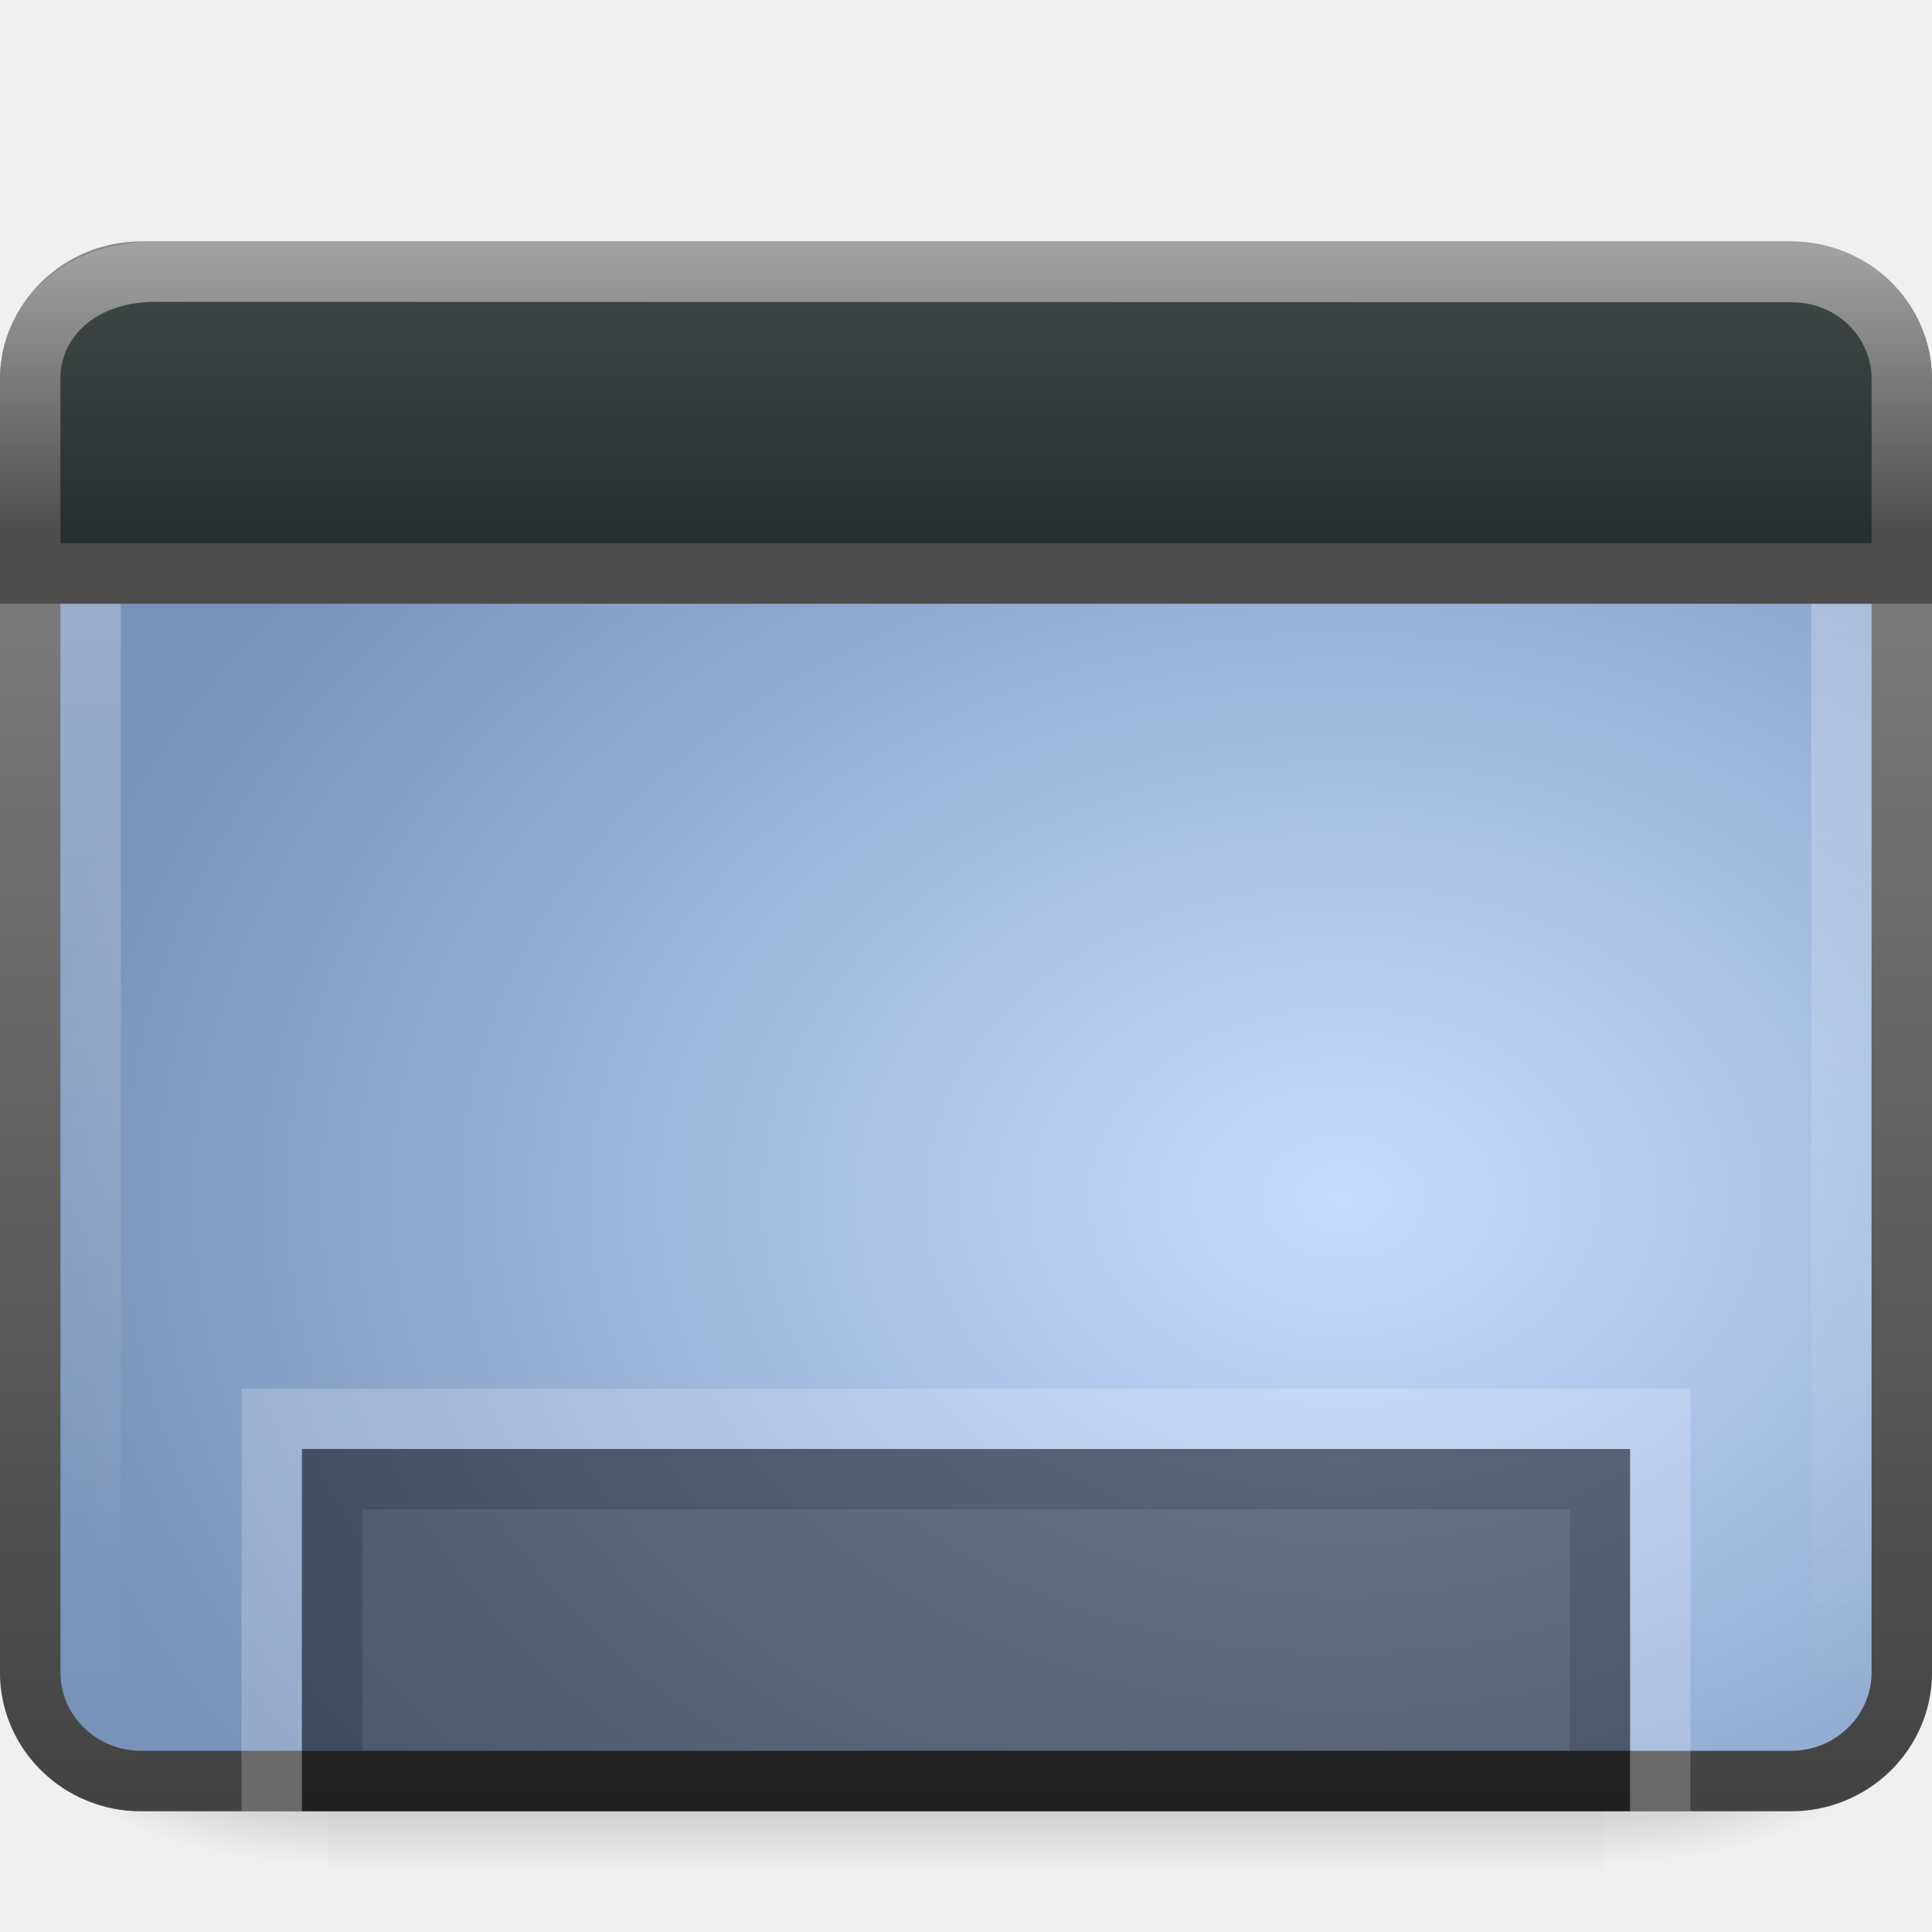
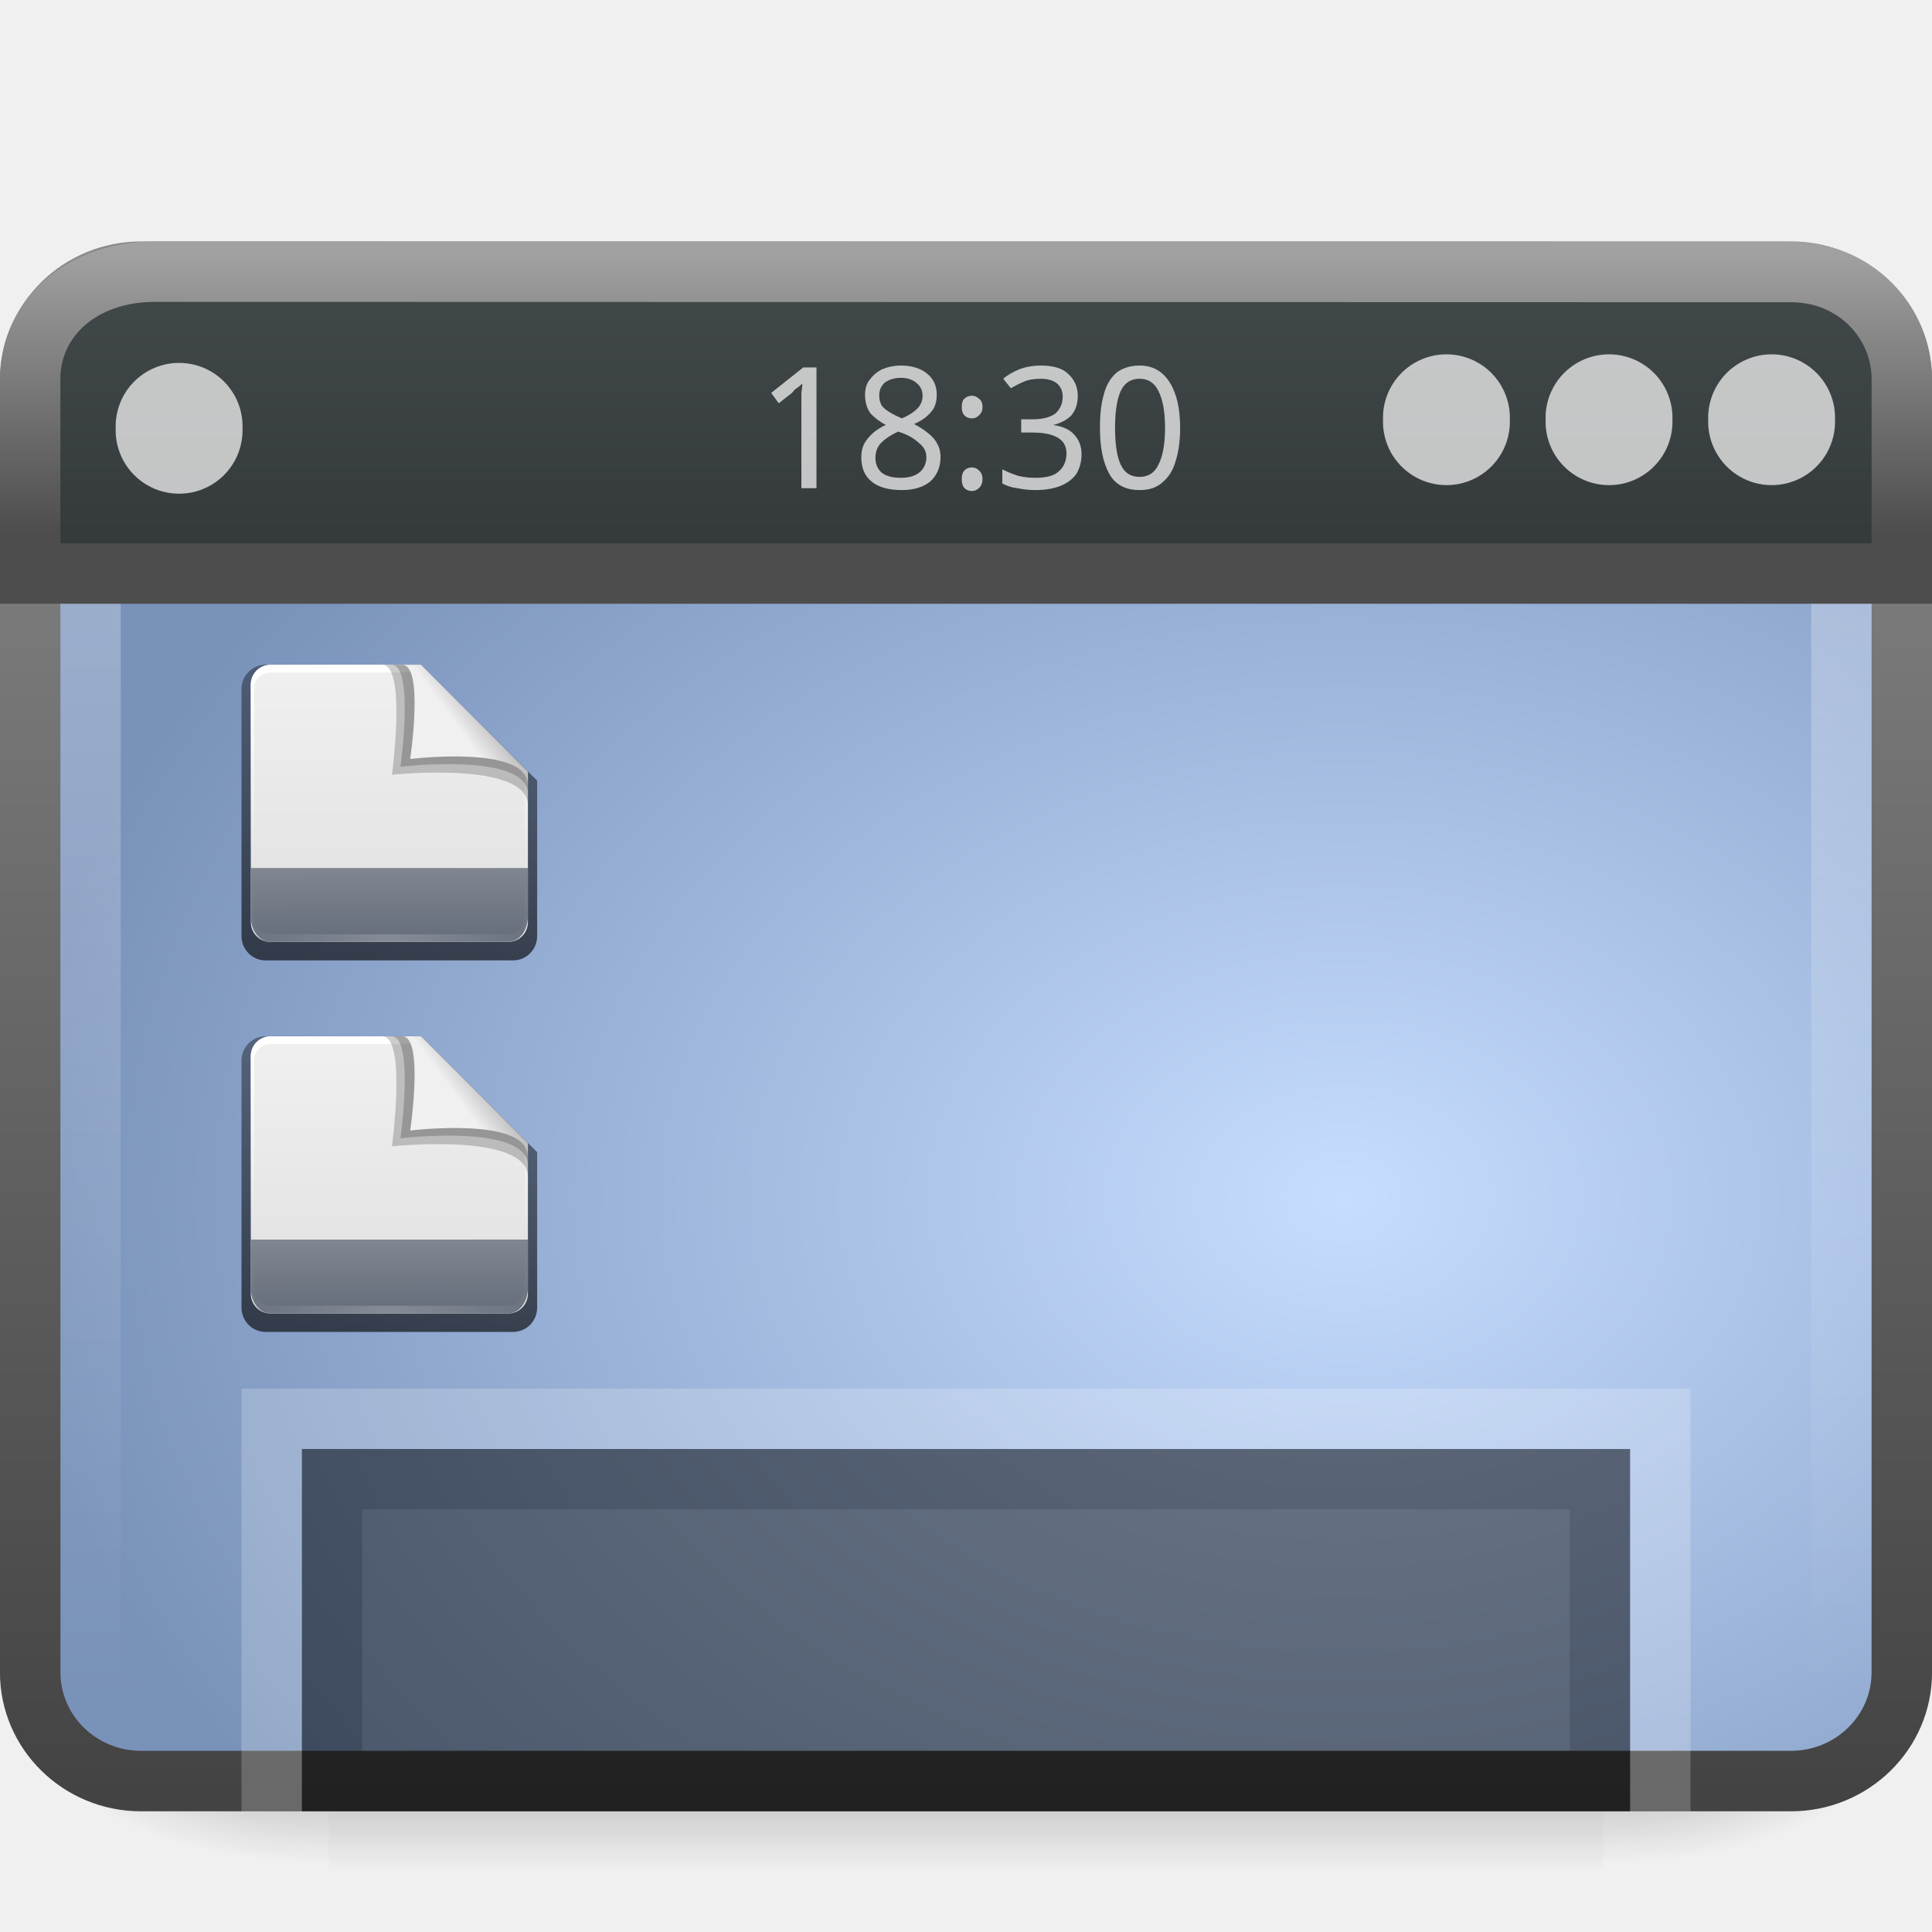
<svg xmlns="http://www.w3.org/2000/svg" xmlns:xlink="http://www.w3.org/1999/xlink" version="1.0" width="32" height="32" id="svg2639">
  <defs id="defs2641">
    <linearGradient id="linearGradient880">
-       <stop offset="0" style="stop-color:#424949;stop-opacity:1" id="stop876" />
-       <stop offset="1" style="stop-color:#292f2f;stop-opacity:1" id="stop878" />
+       <stop offset="0" style="stop-color:#434a4a;stop-opacity:1" id="stop876" />
+       <stop offset="1" style="stop-color:#353b3d;stop-opacity:1" id="stop878" />
    </linearGradient>
    <radialGradient cx="605.714" cy="486.648" r="117.143" fx="605.714" fy="486.648" id="radialGradient3932" xlink:href="#linearGradient5060" gradientUnits="userSpaceOnUse" gradientTransform="matrix(-2.774389,0,0,1.969706,112.7623,-872.8854)" />
    <linearGradient id="linearGradient5060">
      <stop id="stop5062" style="stop-color:#000000;stop-opacity:1" offset="0" />
      <stop id="stop5064" style="stop-color:#000000;stop-opacity:0" offset="1" />
    </linearGradient>
    <radialGradient cx="605.714" cy="486.648" r="117.143" fx="605.714" fy="486.648" id="radialGradient3407" xlink:href="#linearGradient5060" gradientUnits="userSpaceOnUse" gradientTransform="matrix(2.774389,0,0,1.969706,-1891.633,-872.8854)" />
    <linearGradient id="linearGradient5048">
      <stop id="stop5050" style="stop-color:#000000;stop-opacity:0" offset="0" />
      <stop id="stop5056" style="stop-color:#000000;stop-opacity:1" offset="0.5" />
      <stop id="stop5052" style="stop-color:#000000;stop-opacity:0" offset="1" />
    </linearGradient>
    <linearGradient x1="302.857" y1="366.648" x2="302.857" y2="609.505" id="linearGradient3405" xlink:href="#linearGradient5048" gradientUnits="userSpaceOnUse" gradientTransform="matrix(2.774389,0,0,1.969706,-1892.179,-872.8854)" />
    <linearGradient id="linearGradient3332-412-419-652-471-761-410-156-661-505">
      <stop id="stop8032" style="stop-color:#434343;stop-opacity:1;" offset="0" />
      <stop id="stop8034" style="stop-color:#8a8a8a;stop-opacity:1;" offset="1" />
    </linearGradient>
    <linearGradient x1="10.014" y1="44.96" x2="10.014" y2="2.876" id="linearGradient2583" xlink:href="#linearGradient3332-412-419-652-471-761-410-156-661-505" gradientUnits="userSpaceOnUse" gradientTransform="matrix(0.6595732,0,0,0.6104475,0.1702567,2.341548)" />
    <linearGradient id="linearGradient2867-449-88-871-390-598-476-591-434-148-895-534-212-357-729">
      <stop id="stop8022" style="stop-color:#aacb7d;stop-opacity:1;" offset="0" />
      <stop id="stop8028" style="stop-color:#709937;stop-opacity:1;" offset="1" />
    </linearGradient>
    <radialGradient cx="26.617" cy="-2.064" r="23" fx="26.617" fy="-2.064" id="radialGradient2581" xlink:href="#linearGradient2867-449-88-871-390-598-476-591-434-148-895-534-212-357-729" gradientUnits="userSpaceOnUse" gradientTransform="matrix(-1.2529193e-8,-0.720032,0.9621739,0,24.24262,38.99878)" />
    <linearGradient id="linearGradient2238">
      <stop id="stop2240" style="stop-color:#ffffff;stop-opacity:1" offset="0" />
      <stop id="stop2242" style="stop-color:#ffffff;stop-opacity:0" offset="1" />
    </linearGradient>
    <linearGradient x1="12.579" y1="-7.807" x2="12.579" y2="41.827" id="linearGradient2602" xlink:href="#linearGradient2238" gradientUnits="userSpaceOnUse" gradientTransform="matrix(0.6438835,0,0,0.5892091,0.546013,3.451715)" />
    <linearGradient id="linearGradient8265-821-176-38-919-66-249">
      <stop id="stop2687" style="stop-color:#ffffff;stop-opacity:1" offset="0" />
      <stop id="stop2689" style="stop-color:#ffffff;stop-opacity:0" offset="1" />
    </linearGradient>
    <linearGradient x1="16.626" y1="15.298" x2="20.055" y2="24.628" id="linearGradient2599" xlink:href="#linearGradient8265-821-176-38-919-66-249" gradientUnits="userSpaceOnUse" gradientTransform="matrix(0.6530613,0,0,0.6967198,0.3265308,0.8414533)" />
    <linearGradient id="linearGradient3282">
      <stop id="stop3284" style="stop-color:#000000;stop-opacity:1" offset="0" />
      <stop id="stop3286" style="stop-color:#000000;stop-opacity:0" offset="1" />
    </linearGradient>
    <linearGradient x1="24.683" y1="9.242" x2="24.683" y2="13.523" id="linearGradient2575" xlink:href="#linearGradient3282" gradientUnits="userSpaceOnUse" gradientTransform="matrix(0.6520304,0,0,0.2340042,0.3557106,6.83741)" />
    <linearGradient id="linearGradient3958">
      <stop id="stop3960" style="stop-color:#a1a1a1;stop-opacity:1" offset="0" />
      <stop id="stop3962" style="stop-color:#4d4d4d;stop-opacity:1" offset="1" />
    </linearGradient>
    <linearGradient x1="16.916" y1="7.001" x2="16.916" y2="14" id="linearGradient2572" xlink:href="#linearGradient3958" gradientUnits="userSpaceOnUse" gradientTransform="matrix(0.688884,0,0,0.6667381,-0.5332158,-0.5009634)" />
    <linearGradient id="linearGradient2446-733-45">
      <stop id="stop3793" style="stop-color:#fafafa;stop-opacity:1" offset="0" />
      <stop id="stop3795" style="stop-color:#c5c5c5;stop-opacity:1" offset="1" />
    </linearGradient>
    <linearGradient x1="33.579" y1="5.709" x2="33.579" y2="16.323" id="linearGradient2570" xlink:href="#linearGradient2446-733-45" gradientUnits="userSpaceOnUse" gradientTransform="matrix(0.5613326,0,0,0.439796,-2.08973,1.65525)" />
    <linearGradient xlink:href="#linearGradient880" id="linearGradient2433" gradientUnits="userSpaceOnUse" gradientTransform="matrix(0.5613326,0,0,0.439796,-2.08973,1.65525)" x1="33.579" y1="5.709" x2="33.579" y2="16.323" />
    <linearGradient xlink:href="#linearGradient3958" id="linearGradient2435" gradientUnits="userSpaceOnUse" gradientTransform="matrix(0.688884,0,0,0.6667381,-0.5332158,-0.5009634)" x1="16.916" y1="7.001" x2="16.916" y2="14" />
    <linearGradient xlink:href="#linearGradient3282" id="linearGradient2438" gradientUnits="userSpaceOnUse" gradientTransform="matrix(0.6520304,0,0,0.2340042,0.3557106,6.83741)" x1="24.683" y1="9.242" x2="24.683" y2="13.523" />
    <linearGradient xlink:href="#linearGradient8265-821-176-38-919-66-249" id="linearGradient2441" gradientUnits="userSpaceOnUse" gradientTransform="matrix(0.6530613,0,0,0.6967198,0.3265308,0.8414533)" x1="16.626" y1="15.298" x2="20.055" y2="24.628" />
    <linearGradient xlink:href="#linearGradient2238" id="linearGradient2444" gradientUnits="userSpaceOnUse" gradientTransform="matrix(0.6438835,0,0,0.5892091,0.546013,3.451715)" x1="12.579" y1="-7.807" x2="12.579" y2="41.827" />
    <radialGradient xlink:href="#linearGradient4209" id="radialGradient2447" gradientUnits="userSpaceOnUse" gradientTransform="matrix(-1.2529193e-8,-0.720032,0.9621739,0,24.24262,38.99878)" cx="26.617" cy="-2.064" fx="26.617" fy="-2.064" r="23" />
    <linearGradient xlink:href="#linearGradient3332-412-419-652-471-761-410-156-661-505" id="linearGradient2449" gradientUnits="userSpaceOnUse" gradientTransform="matrix(0.6595732,0,0,0.6104475,0.1702567,2.341548)" x1="10.014" y1="44.96" x2="10.014" y2="2.876" />
    <radialGradient cx="26.617" cy="-2.064" r="23" fx="26.617" fy="-2.064" id="radialGradient3322-5" xlink:href="#linearGradient4209" gradientUnits="userSpaceOnUse" gradientTransform="matrix(-3.438708e-8,-2.00493,2.64074,0,-34.95196,80.66189)" />
    <linearGradient id="linearGradient4209">
      <stop offset="0" style="stop-color:#c6ddff;stop-opacity:1" id="stop4211" />
      <stop offset="1" style="stop-color:#7992ba;stop-opacity:1" id="stop4213" />
    </linearGradient>
    <linearGradient x1="33.579" y1="5.709" x2="33.579" y2="16.323" id="linearGradient3311-7" xlink:href="#linearGradient3958-3" gradientUnits="userSpaceOnUse" gradientTransform="matrix(1.540564,0,0,1.236926,-99.51027,-12.21221)" />
    <linearGradient id="linearGradient3958-3">
      <stop id="stop3960-6" style="stop-color:#262626;stop-opacity:1" offset="0" />
      <stop id="stop3962-7" style="stop-color:#303030;stop-opacity:1" offset="1" />
    </linearGradient>
    <linearGradient x1="16.916" y1="7.001" x2="16.916" y2="14" id="linearGradient3313-0" xlink:href="#linearGradient3958-3" gradientUnits="userSpaceOnUse" gradientTransform="matrix(1.890625,0,0,1.875201,-95.23846,-18.27656)" />
+     <linearGradient x1="32.892" y1="8.059" gradientTransform="matrix(0.1471213,0,0,0.1497693,2.657609,16.87414)" x2="36.358" gradientUnits="userSpaceOnUse" y2="5.457" id="linearGradient3225-9">
+       <stop offset="0" style="stop-color:#f0f0f0;stop-opacity:1" id="stop8591-2" />
+       <stop offset="1" style="stop-color:#b0b0b0;stop-opacity:1" id="stop8593-2" />
+     </linearGradient>
+     <radialGradient cx="48" cy="90.172" r="42" fx="48" fy="90.172" id="radialGradient3619-6-8" xlink:href="#linearGradient2238" gradientUnits="userSpaceOnUse" gradientTransform="matrix(0.06324162,0,0,0.05464523,3.41261,16.82749)" />
+     <linearGradient x1="7.371" y1="51.47" x2="23.766" y2="51.433" id="linearGradient3748-3" xlink:href="#linearGradient3742" gradientUnits="userSpaceOnUse" gradientTransform="matrix(0,-0.06967267,0.05464523,0,3.825238,22.17299)" />
+     <linearGradient id="linearGradient3742">
+       <stop id="stop3744" style="stop-color:#676f7d;stop-opacity:1" offset="0" />
+       <stop id="stop3746" style="stop-color:#818791;stop-opacity:1" offset="1" />
+     </linearGradient>
+     <linearGradient xlink:href="#linearGradient2238" id="linearGradient2015-3-2" gradientUnits="userSpaceOnUse" x1="36.357" y1="6" x2="36.357" y2="63.893" gradientTransform="matrix(0.05464525,0,0,0.05486977,3.825236,16.83553)" />
+     <linearGradient x1="48" y1="90" x2="48" y2="5.988" id="linearGradient3617-6-9" xlink:href="#ButtonColor-7" gradientUnits="userSpaceOnUse" gradientTransform="matrix(0.05464523,0,0,0.05464523,3.825236,16.83688)" />
+     <linearGradient x1="10.32" y1="21" x2="10.32" y2="0.999" id="ButtonColor-7" gradientUnits="userSpaceOnUse">
+       <stop id="stop3189" style="stop-color:#e0e0e0;stop-opacity:1" offset="0" />
+       <stop id="stop3191" style="stop-color:#f0f0f0;stop-opacity:1" offset="1" />
+     </linearGradient>
+     <linearGradient gradientTransform="matrix(0.8839457,0,0,-0.8839457,10.16317,89.36156)" gradientUnits="userSpaceOnUse" xlink:href="#ButtonShadow-0" id="linearGradient3780-9" y2="90.239" x2="32.251" y1="6.132" x1="32.251" />
+     <linearGradient gradientTransform="matrix(1.005865,0,0,0.994169,100,0)" gradientUnits="userSpaceOnUse" id="ButtonShadow-0" y2="7.017" x2="45.448" y1="92.54" x1="45.448">
+       <stop offset="0" style="stop-color:#000000;stop-opacity:1" id="stop3750-8" />
+       <stop offset="1" style="stop-color:#000000;stop-opacity:0.588" id="stop3752-5-4" />
+     </linearGradient>
+     <linearGradient x1="32.892" y1="8.059" gradientTransform="matrix(0.1471213,0,0,0.1497693,2.657609,10.72036)" x2="36.358" gradientUnits="userSpaceOnUse" y2="5.457" id="linearGradient3225">
+       <stop offset="0" style="stop-color:#f0f0f0;stop-opacity:1" id="stop8591" />
+       <stop offset="1" style="stop-color:#b0b0b0;stop-opacity:1" id="stop8593" />
+     </linearGradient>
+     <radialGradient cx="48" cy="90.172" r="42" fx="48" fy="90.172" id="radialGradient3619-6" xlink:href="#linearGradient2238" gradientUnits="userSpaceOnUse" gradientTransform="matrix(0.06324162,0,0,0.05464523,3.41261,10.67371)" />
+     <linearGradient x1="7.371" y1="51.47" x2="23.766" y2="51.433" id="linearGradient3748" xlink:href="#linearGradient3742" gradientUnits="userSpaceOnUse" gradientTransform="matrix(0,-0.06967267,0.05464523,0,3.825238,16.01921)" />
+     <linearGradient xlink:href="#linearGradient2238" id="linearGradient2015-3" gradientUnits="userSpaceOnUse" x1="36.357" y1="6" x2="36.357" y2="63.893" gradientTransform="matrix(0.05464525,0,0,0.05486977,3.825236,10.68176)" />
+     <linearGradient x1="48" y1="90" x2="48" y2="5.988" id="linearGradient3617-6" xlink:href="#ButtonColor-7" gradientUnits="userSpaceOnUse" gradientTransform="matrix(0.05464523,0,0,0.05464523,3.825236,10.68311)" />
+     <linearGradient xlink:href="#ButtonShadow-0" id="linearGradient1001" gradientUnits="userSpaceOnUse" gradientTransform="matrix(0.8839457,0,0,-0.8839457,10.16317,89.36156)" x1="32.251" y1="6.132" x2="32.251" y2="90.239" />
  </defs>
  <g id="g2583" transform="matrix(1.576018e-2,0,0,1.254293e-2,30.01766,26.89018)">
    <rect style="opacity:0.402;fill:url(#linearGradient3405);fill-opacity:1;fill-rule:nonzero;stroke:none;stroke-width:1;marker:none;visibility:visible;display:inline;overflow:visible" id="rect2585" y="-150.697" x="-1559.252" height="478.357" width="1339.633" />
    <path style="opacity:0.402;fill:url(#radialGradient3407);fill-opacity:1;fill-rule:nonzero;stroke:none;stroke-width:1;marker:none;visibility:visible;display:inline;overflow:visible" id="path2587" d="M -219.619,-150.68 C -219.619,-150.68 -219.619,327.65 -219.619,327.65 C -76.745,328.551 125.781,220.481 125.781,88.454 C 125.781,-43.572 -33.655,-150.68 -219.619,-150.68 L -219.619,-150.68 z" />
    <path style="opacity:0.402;fill:url(#radialGradient3932);fill-opacity:1;fill-rule:nonzero;stroke:none;stroke-width:1;marker:none;visibility:visible;display:inline;overflow:visible" id="path2589" d="M -1559.252,-150.68 C -1559.252,-150.68 -1559.252,327.65 -1559.252,327.65 C -1702.127,328.551 -1904.652,220.481 -1904.652,88.454 C -1904.652,-43.572 -1745.216,-150.68 -1559.252,-150.68 L -1559.252,-150.68 z" />
  </g>
  <rect style="fill:url(#radialGradient2447);fill-opacity:1.0;fill-rule:evenodd;stroke:url(#linearGradient2449);stroke-width:1.002;stroke-linecap:round;stroke-linejoin:round;marker:none;marker-start:none;marker-mid:none;marker-end:none;stroke-miterlimit:4;stroke-dasharray:none;stroke-dashoffset:0;stroke-opacity:1;visibility:visible;display:inline;overflow:visible;enable-background:accumulate" id="rect2591" y="4.5" x="0.5" ry="1.801" rx="1.837" height="25" width="31" />
  <rect style="opacity:0.4;fill:none;stroke:url(#linearGradient2444);stroke-width:1;stroke-linecap:round;stroke-linejoin:round;stroke-miterlimit:4;stroke-dasharray:none;stroke-dashoffset:0;stroke-opacity:1" id="rect2645" y="5.5" x="1.5" ry="1.115" rx="1.144" height="23" width="29" />
  <rect style="opacity:0.2;fill:url(#linearGradient2438);fill-opacity:1;fill-rule:evenodd;stroke:none;stroke-width:1;stroke-linecap:butt;stroke-linejoin:miter;marker:none;marker-start:none;marker-mid:none;marker-end:none;stroke-miterlimit:4;stroke-dasharray:none;stroke-dashoffset:0;stroke-opacity:1;visibility:visible;display:inline;overflow:visible" id="rect1436" y="9" x="1" ry="0" rx="0" height="1" width="30" />
  <path style="display:inline;overflow:visible;visibility:visible;fill:url(#linearGradient2433);fill-opacity:1;fill-rule:evenodd;stroke:url(#linearGradient2435);stroke-width:1;stroke-linecap:butt;stroke-linejoin:miter;stroke-miterlimit:4;stroke-dasharray:none;stroke-dashoffset:0;stroke-opacity:1;marker:none;marker-start:none;marker-mid:none;marker-end:none" id="rect2311" d="m 2.567,4.5 27.098,0.006 c 1.078,0 1.835,0.841 1.835,1.771 V 9.5 H 0.5 V 6.277 c 0,-0.992 0.833,-1.777 2.067,-1.777 z" />
  <rect style="opacity:0.5;fill:#1a1a1a;fill-opacity:1;fill-rule:nonzero;stroke:#000000;stroke-width:1;stroke-linecap:butt;stroke-linejoin:miter;marker:none;marker-start:none;marker-mid:none;marker-end:none;stroke-miterlimit:4;stroke-dasharray:none;stroke-dashoffset:0;stroke-opacity:1;visibility:visible;display:inline;overflow:visible;enable-background:accumulate" id="rect9439" y="24.5" x="5.5" ry="0" rx="0" height="5" width="21" />
  <path style="opacity:0.2;fill:none;fill-opacity:1;fill-rule:nonzero;stroke:#ffffff;stroke-width:1;stroke-linecap:butt;stroke-linejoin:miter;marker:none;marker-start:none;marker-mid:none;marker-end:none;stroke-miterlimit:4;stroke-dasharray:none;stroke-dashoffset:0;stroke-opacity:1;visibility:visible;display:inline;overflow:visible;enable-background:accumulate" d="M 4.5,30 C 4.5,30 4.5,23.5 4.5,23.5 C 4.5,23.5 27.5,23.5 27.5,23.5 C 27.5,23.5 27.5,30 27.5,30" id="rect2455" />
+   <g transform="matrix(0.0659485,0,0,0.0659485,2.980068,10.36373)" id="layer5" style="display:inline">
+     <path style="display:inline;opacity:0.63;fill:url(#linearGradient1001);fill-opacity:1;fill-rule:nonzero;stroke:none;stroke-width:0.868" d="m 21.511,84.058 h 62.164 c 3.348,0 6.044,-2.727 6.044,-6.115 V 38.905 L 60.62,9.806 h -39.109 c -3.348,0 -6.044,2.727 -6.044,6.115 v 62.022 c 0,3.388 2.696,6.115 6.044,6.115 z" id="rect3723" />
+   </g>
+   <path style="opacity:1;fill:url(#linearGradient3617-6);fill-opacity:1;fill-rule:nonzero;stroke:none;stroke-width:0.055" d="m 4.481,11.011 h 2.492 l 1.771,1.771 v 2.492 c 0,0.182 -0.146,0.328 -0.328,0.328 h -3.934 c -0.182,0 -0.328,-0.146 -0.328,-0.328 v -3.934 c 0,-0.182 0.146,-0.328 0.328,-0.328 z" id="rect2419-1" />
+   <path d="m 4.481,11.011 c -0.182,0 -0.328,0.147 -0.328,0.329 v 0.11 3.6 c 0.253,0.534 0.065,0.38 0.055,0.055 V 11.523 11.413 c 0,-0.153 0.121,-0.274 0.273,-0.274 h 0.109 2.273 0.109 l 1.716,1.699 v 0.11 2.157 c -0.154,0.404 0.055,0.457 0.055,-0.055 v -2.157 -0.11 l -1.771,-1.772 z" id="rect3728-7" style="opacity:1;fill:url(#linearGradient2015-3);fill-opacity:1;fill-rule:nonzero;stroke:none;stroke-width:0.055" />
+   <path d="m 6.333,11.011 c 0.405,0 0.159,1.822 0.159,1.822 0,0 2.252,-0.239 2.252,0.508 0,-0.182 -4.39e-4,-0.56 -4.39e-4,-0.56 l -1.771,-1.771 z" style="opacity:0.2;fill:#000000;fill-opacity:1;fill-rule:evenodd;stroke-width:0.122" id="path4474-3-5" />
+   <path d="m 4.153,15.183 c 0,0.232 0.146,0.418 0.328,0.418 h 3.934 c 0.182,0 0.328,-0.186 0.328,-0.418 v -0.806 h -4.59 z" id="rect3736" style="color:#000000;display:inline;overflow:visible;visibility:visible;opacity:1;fill:url(#linearGradient3748);fill-opacity:1;fill-rule:nonzero;stroke:none;stroke-width:0.093;marker:none;enable-background:accumulate" />
+   <path d="m 4.481,15.601 c -0.182,0 -0.328,-0.147 -0.328,-0.329 v -0.127 c 0.002,-0.667 0.055,-0.681 0.055,-0.055 v 0.11 c 0,0.153 0.121,0.274 0.273,0.274 h 0.109 3.716 0.109 c 0.152,0 0.273,-0.122 0.273,-0.274 v -0.11 c 0.005,-0.744 0.055,-0.489 0.055,0.055 v 0.127 c -1e-6,0.182 -0.146,0.329 -0.328,0.329 z" id="path3615-2" style="opacity:0.2;fill:url(#radialGradient3619-6);fill-opacity:1;fill-rule:nonzero;stroke:none;stroke-width:0.055" />
+   <path d="m 6.484,11.011 c 0.383,0 0.149,1.688 0.149,1.688 0,0 0.747,-0.089 1.353,-0.012 0.412,0.052 0.759,0.181 0.759,0.467 0,-0.172 -10e-5,-0.372 -10e-5,-0.372 l -1.771,-1.771 z" style="opacity:0.2;fill:#000000;fill-opacity:1;fill-rule:evenodd;stroke-width:0.115" id="path4474-3" />
+   <path d="m 6.664,11.012 c 0.361,0 0.13,1.559 0.13,1.559 0,0 1.949,-0.239 1.949,0.426 0,-0.162 -5.19e-4,-0.216 -5.19e-4,-0.216 l -1.771,-1.771 z" style="fill:url(#linearGradient3225);fill-rule:evenodd;stroke-width:0.109" id="path4474" />
+   <g transform="matrix(0.0659485,0,0,0.0659485,2.980068,16.51751)" id="layer5-8" style="display:inline">
+     <path style="display:inline;opacity:0.63;fill:url(#linearGradient3780-9);fill-opacity:1;fill-rule:nonzero;stroke:none;stroke-width:0.868" d="m 21.511,84.058 h 62.164 c 3.348,0 6.044,-2.727 6.044,-6.115 V 38.905 L 60.62,9.806 h -39.109 c -3.348,0 -6.044,2.727 -6.044,6.115 v 62.022 c 0,3.388 2.696,6.115 6.044,6.115 z" id="rect3723-4" />
+   </g>
+   <path style="opacity:1;fill:url(#linearGradient3617-6-9);fill-opacity:1;fill-rule:nonzero;stroke:none;stroke-width:0.055" d="m 4.481,17.165 h 2.492 l 1.771,1.771 v 2.492 c 0,0.182 -0.146,0.328 -0.328,0.328 h -3.934 c -0.182,0 -0.328,-0.146 -0.328,-0.328 v -3.934 c 0,-0.182 0.146,-0.328 0.328,-0.328 z" id="rect2419-1-5" />
+   <path d="m 4.481,17.165 c -0.182,0 -0.328,0.147 -0.328,0.329 v 0.11 3.6 c 0.253,0.534 0.065,0.38 0.055,0.055 v -3.582 -0.11 c 0,-0.153 0.121,-0.274 0.273,-0.274 h 0.109 2.273 0.109 l 1.716,1.699 v 0.11 2.157 c -0.154,0.404 0.055,0.457 0.055,-0.055 v -2.157 -0.11 l -1.771,-1.772 z" id="rect3728-7-0" style="opacity:1;fill:url(#linearGradient2015-3-2);fill-opacity:1;fill-rule:nonzero;stroke:none;stroke-width:0.055" />
+   <path d="m 6.333,17.165 c 0.405,0 0.159,1.822 0.159,1.822 0,0 2.252,-0.239 2.252,0.508 0,-0.182 -4.39e-4,-0.56 -4.39e-4,-0.56 l -1.771,-1.771 z" style="opacity:0.2;fill:#000000;fill-opacity:1;fill-rule:evenodd;stroke-width:0.122" id="path4474-3-5-3" />
+   <path d="m 4.153,21.337 c 0,0.232 0.146,0.418 0.328,0.418 h 3.934 c 0.182,0 0.328,-0.186 0.328,-0.418 v -0.806 h -4.59 z" id="rect3736-6" style="color:#000000;display:inline;overflow:visible;visibility:visible;opacity:1;fill:url(#linearGradient3748-3);fill-opacity:1;fill-rule:nonzero;stroke:none;stroke-width:0.093;marker:none;enable-background:accumulate" />
+   <path d="m 4.481,21.755 c -0.182,0 -0.328,-0.147 -0.328,-0.329 v -0.127 c 0.002,-0.667 0.055,-0.681 0.055,-0.055 v 0.11 c 0,0.153 0.121,0.274 0.273,0.274 h 0.109 3.716 0.109 c 0.152,0 0.273,-0.122 0.273,-0.274 v -0.11 c 0.005,-0.744 0.055,-0.489 0.055,0.055 v 0.127 c -1e-6,0.182 -0.146,0.329 -0.328,0.329 z" id="path3615-2-1" style="opacity:0.2;fill:url(#radialGradient3619-6-8);fill-opacity:1;fill-rule:nonzero;stroke:none;stroke-width:0.055" />
+   <path d="m 6.484,17.165 c 0.383,0 0.149,1.688 0.149,1.688 0,0 0.747,-0.089 1.353,-0.012 0.412,0.052 0.759,0.181 0.759,0.467 0,-0.172 -10e-5,-0.372 -10e-5,-0.372 l -1.771,-1.771 z" style="opacity:0.2;fill:#000000;fill-opacity:1;fill-rule:evenodd;stroke-width:0.115" id="path4474-3-0" />
+   <path d="m 6.664,17.166 c 0.361,0 0.13,1.559 0.13,1.559 0,0 1.949,-0.239 1.949,0.426 0,-0.162 -5.19e-4,-0.216 -5.19e-4,-0.216 l -1.771,-1.771 z" style="fill:url(#linearGradient3225-9);fill-rule:evenodd;stroke-width:0.109" id="path4474-6" />
+   <path d="m 4.017,7.094 a 1.051,1.051 0 1 1 -2.101,0 1.051,1.051 0 1 1 2.101,0 z" id="path4371" style="color:#000000;display:inline;overflow:visible;visibility:visible;opacity:0.7;fill:#ffffff;fill-opacity:1;fill-rule:nonzero;stroke:none;stroke-width:1.051;marker:none;enable-background:accumulate" />
+   <path d="m 30.394,6.952 a 1.051,1.051 0 1 1 -2.101,0 1.051,1.051 0 1 1 2.101,0 z" id="path4371-2" style="color:#000000;display:inline;overflow:visible;visibility:visible;opacity:0.7;fill:#ffffff;fill-opacity:1;fill-rule:nonzero;stroke:none;stroke-width:1.051;marker:none;enable-background:accumulate" />
+   <path d="m 27.701,6.952 a 1.051,1.051 0 1 1 -2.101,0 1.051,1.051 0 1 1 2.101,0 z" id="path4371-0" style="color:#000000;display:inline;overflow:visible;visibility:visible;opacity:0.7;fill:#ffffff;fill-opacity:1;fill-rule:nonzero;stroke:none;stroke-width:1.051;marker:none;enable-background:accumulate" />
+   <path d="m 25.008,6.952 a 1.051,1.051 0 1 1 -2.101,0 1.051,1.051 0 1 1 2.101,0 z" id="path4371-6" style="color:#000000;display:inline;overflow:visible;visibility:visible;opacity:0.7;fill:#ffffff;fill-opacity:1;fill-rule:nonzero;stroke:none;stroke-width:1.051;marker:none;enable-background:accumulate" />
+   <text xml:space="preserve" style="font-style:normal;font-weight:normal;font-size:21.011px;line-height:1.25;font-family:sans-serif;letter-spacing:0px;word-spacing:0px;opacity:0.7;fill:#ffffff;fill-opacity:1;stroke:none;stroke-width:0.525" x="12.522" y="8.087" id="text1267">
+     <tspan id="tspan1265" x="12.522" y="8.087" style="font-style:normal;font-variant:normal;font-weight:500;font-stretch:normal;font-size:2.801px;font-family:Ubuntu;-inkscape-font-specification:'Ubuntu Medium';fill:#ffffff;fill-opacity:1;stroke-width:0.525">18:30</tspan>
+   </text>
</svg>
